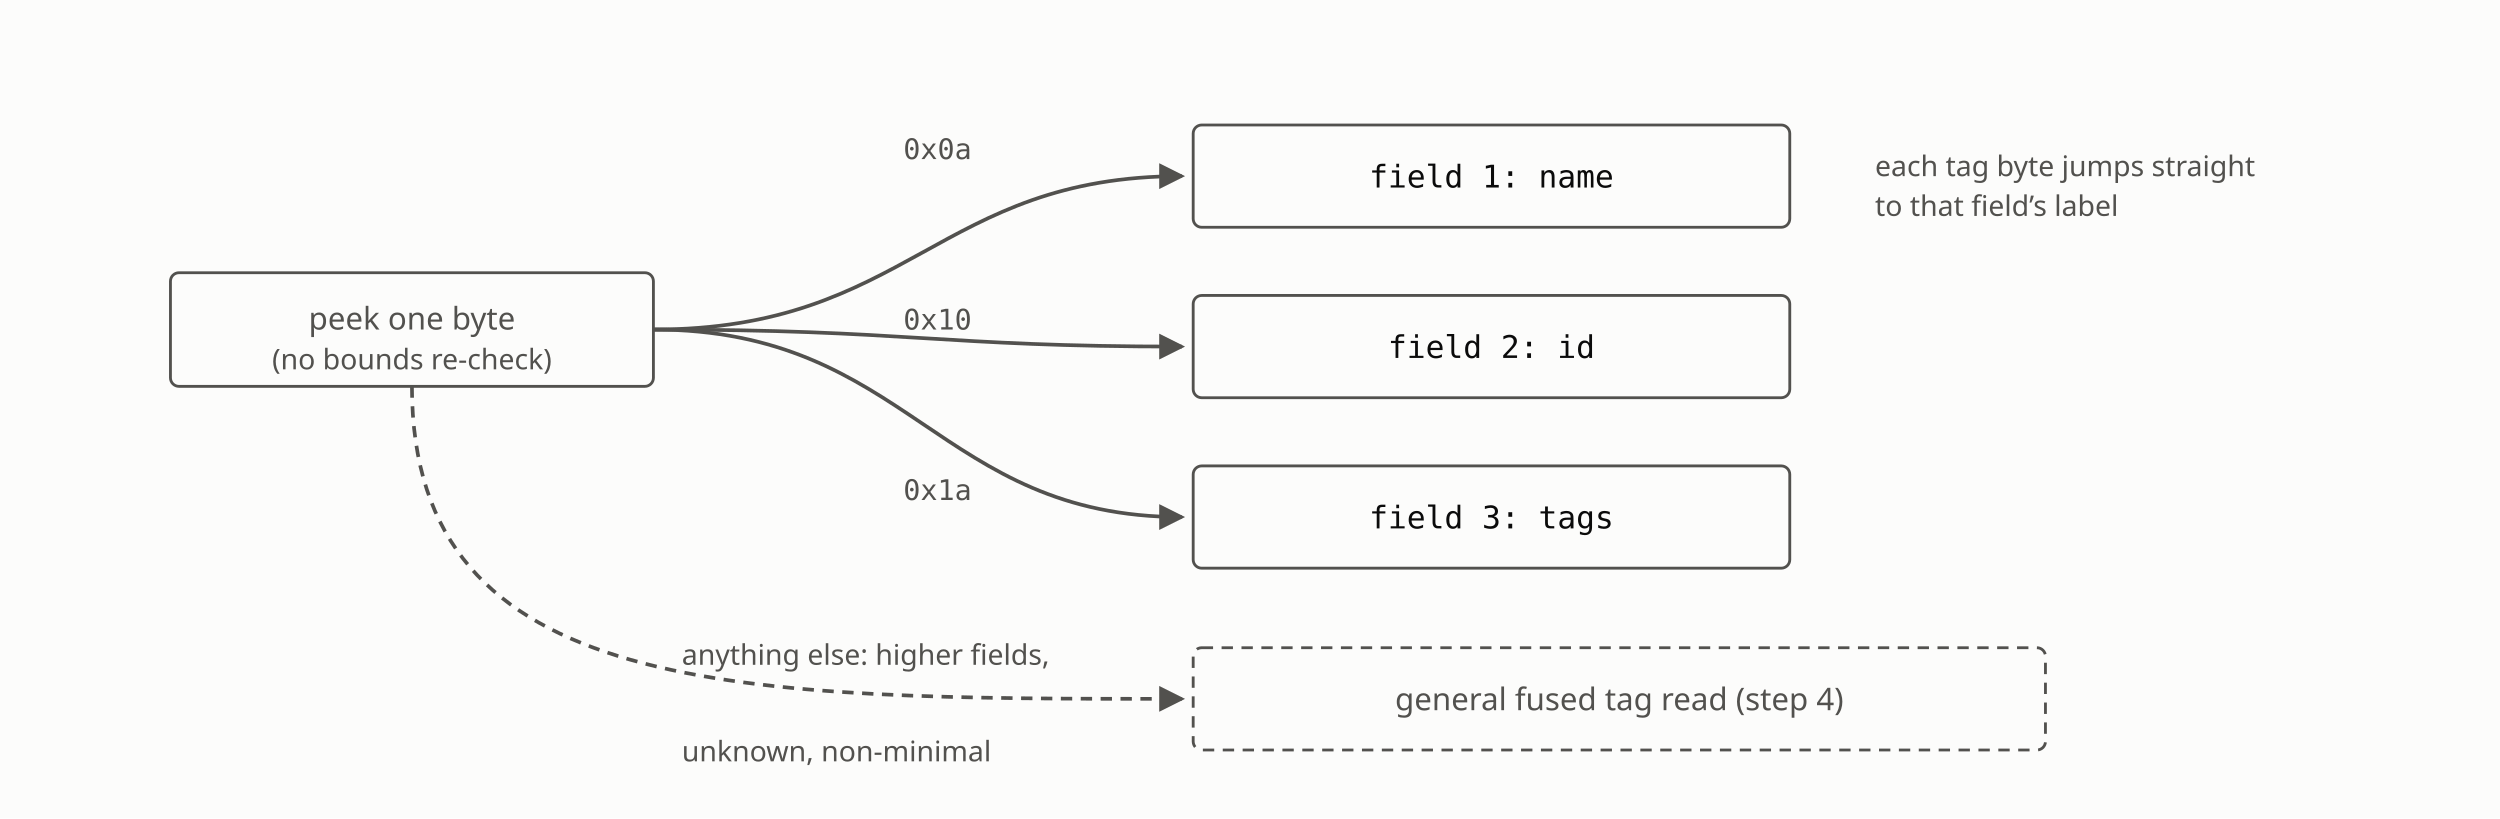
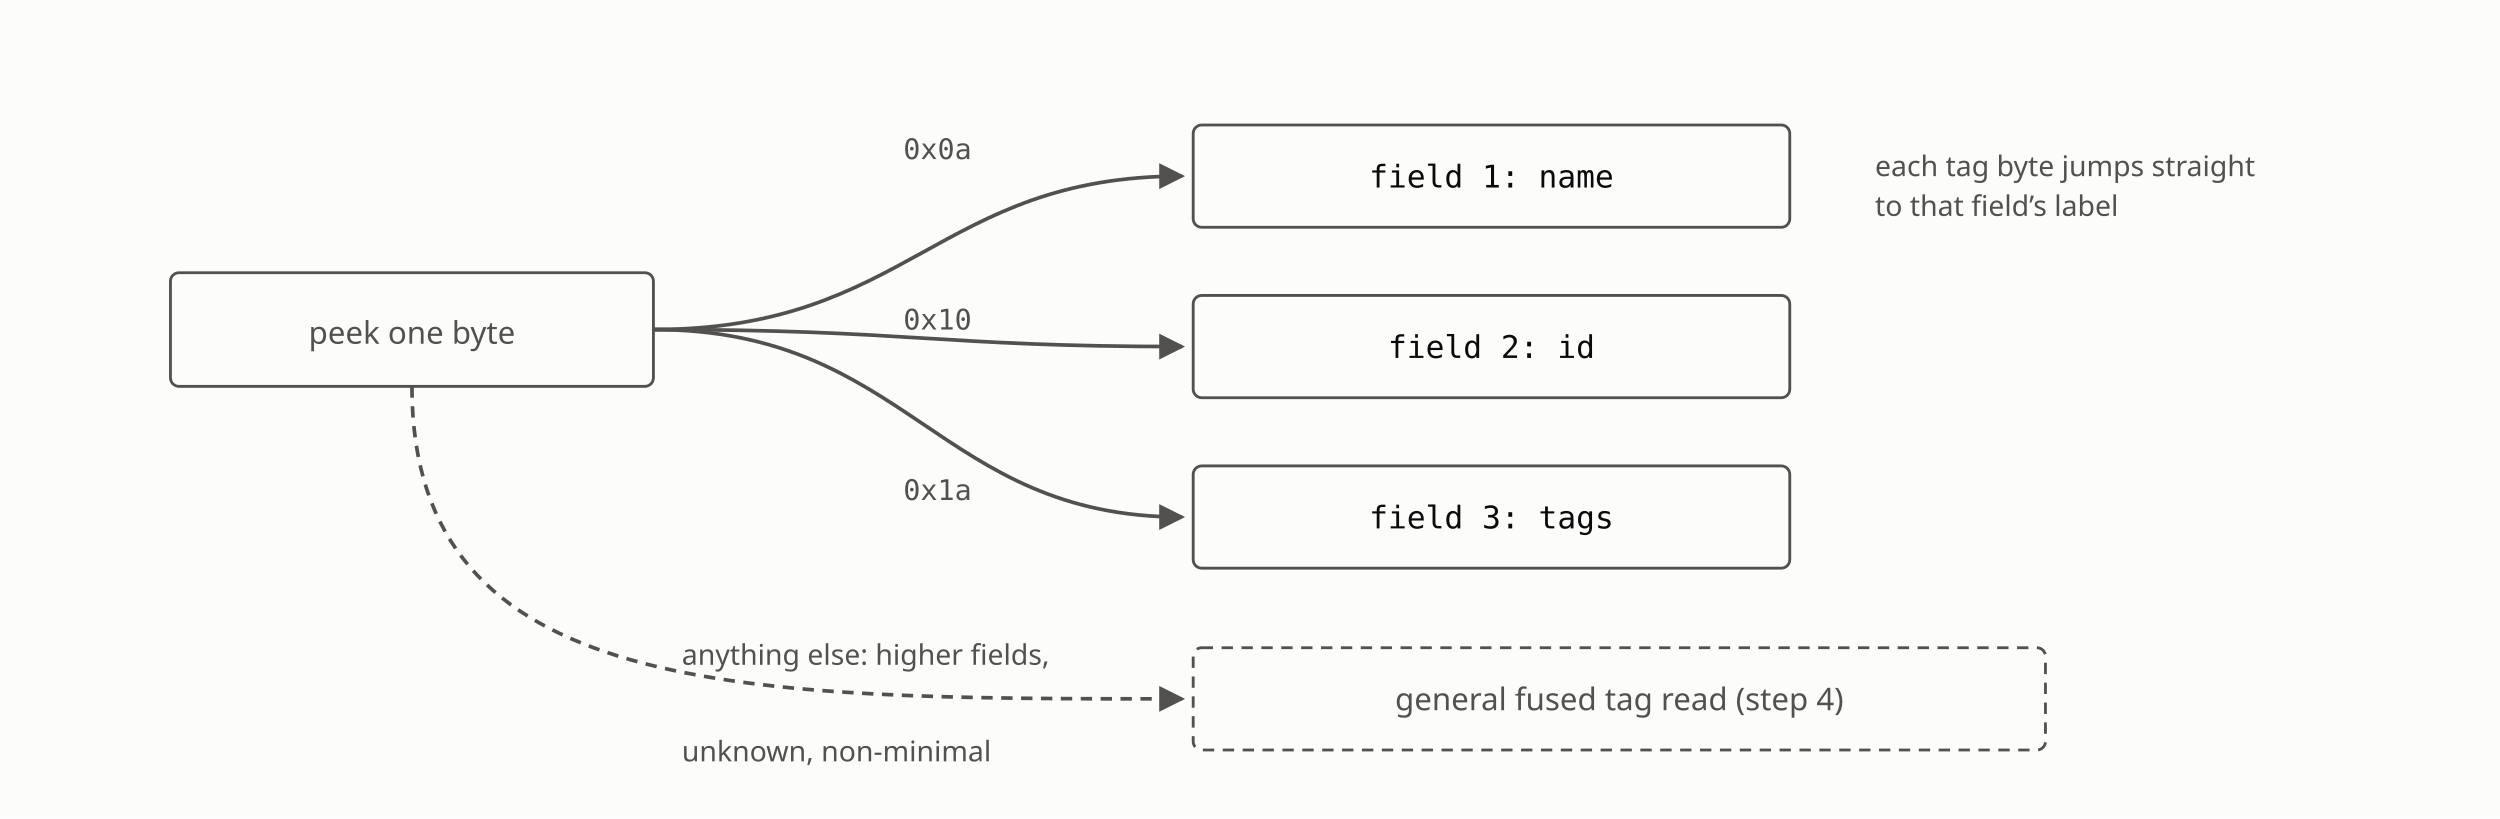
<svg xmlns="http://www.w3.org/2000/svg" viewBox="0 0 880 288" font-family="system-ui,sans-serif">
  <rect width="880" height="288" fill="#fcfcfb" />
  <style>.t{font-size:14.5px;font-weight:600;fill:#0b0b0b}.a{font-size:11px;fill:#52514e}.g{font-size:10px;fill:#52514e}.m{font-size:11px;font-family:ui-monospace,monospace;fill:#0b0b0b}.mg{font-size:10px;font-family:ui-monospace,monospace;fill:#52514e}</style>
  <defs>
    <marker id="ah" viewBox="0 0 8 8" refX="7" refY="4" markerWidth="7" markerHeight="7" orient="auto-start-reverse">
      <path d="M0 0 L8 4 L0 8 z" fill="#52514e" />
    </marker>
    <marker id="ahb" viewBox="0 0 8 8" refX="7" refY="4" markerWidth="7" markerHeight="7" orient="auto-start-reverse">
      <path d="M0 0 L8 4 L0 8 z" fill="#2a78d6" />
    </marker>
  </defs>
  <rect x="60" y="96" width="170" height="40" fill="none" stroke="#52514e" stroke-width="1" rx="3" />
-   <text x="145" y="116" class="a" text-anchor="middle">peek one byte</text>
-   <text x="145" y="130" class="g" text-anchor="middle">(no bounds re-check)</text>
+   <text x="145" y="121" class="a" text-anchor="middle">peek one byte</text>
  <rect x="420" y="44" width="210" height="36" fill="none" stroke="#52514e" stroke-width="1" rx="3" />
  <text x="525" y="66" class="m" text-anchor="middle">field 1: name</text>
  <path d="M 230 116 C 320 116, 330 62, 416 62" fill="none" stroke="#52514e" stroke-width="1.3" marker-end="url(#ah)" />
  <text x="330" y="56" class="mg" text-anchor="middle">0x0a</text>
  <rect x="420" y="104" width="210" height="36" fill="none" stroke="#52514e" stroke-width="1" rx="3" />
  <text x="525" y="126" class="m" text-anchor="middle">field 2: id</text>
  <path d="M 230 116 C 320 116, 330 122, 416 122" fill="none" stroke="#52514e" stroke-width="1.3" marker-end="url(#ah)" />
  <text x="330" y="116" class="mg" text-anchor="middle">0x10</text>
  <rect x="420" y="164" width="210" height="36" fill="none" stroke="#52514e" stroke-width="1" rx="3" />
  <text x="525" y="186" class="m" text-anchor="middle">field 3: tags</text>
  <path d="M 230 116 C 320 116, 330 182, 416 182" fill="none" stroke="#52514e" stroke-width="1.3" marker-end="url(#ah)" />
  <text x="330" y="176" class="mg" text-anchor="middle">0x1a</text>
  <rect x="420" y="228" width="300" height="36" fill="none" stroke="#52514e" stroke-width="1" rx="3" stroke-dasharray="4 3" />
  <text x="570" y="250" class="a" text-anchor="middle">general fused tag read (step 4)</text>
  <path d="M 145 136 C 145 246, 260 246, 416 246" fill="none" stroke="#52514e" stroke-width="1.3" stroke-dasharray="4 3" marker-end="url(#ah)" />
  <text x="240" y="234" class="g" text-anchor="start">anything else: higher fields,</text>
  <text x="240" y="268" class="g" text-anchor="start">unknown, non-minimal</text>
  <text x="660" y="62" class="g" text-anchor="start">each tag byte jumps straight</text>
  <text x="660" y="76" class="g" text-anchor="start">to that field’s label</text>
</svg>
